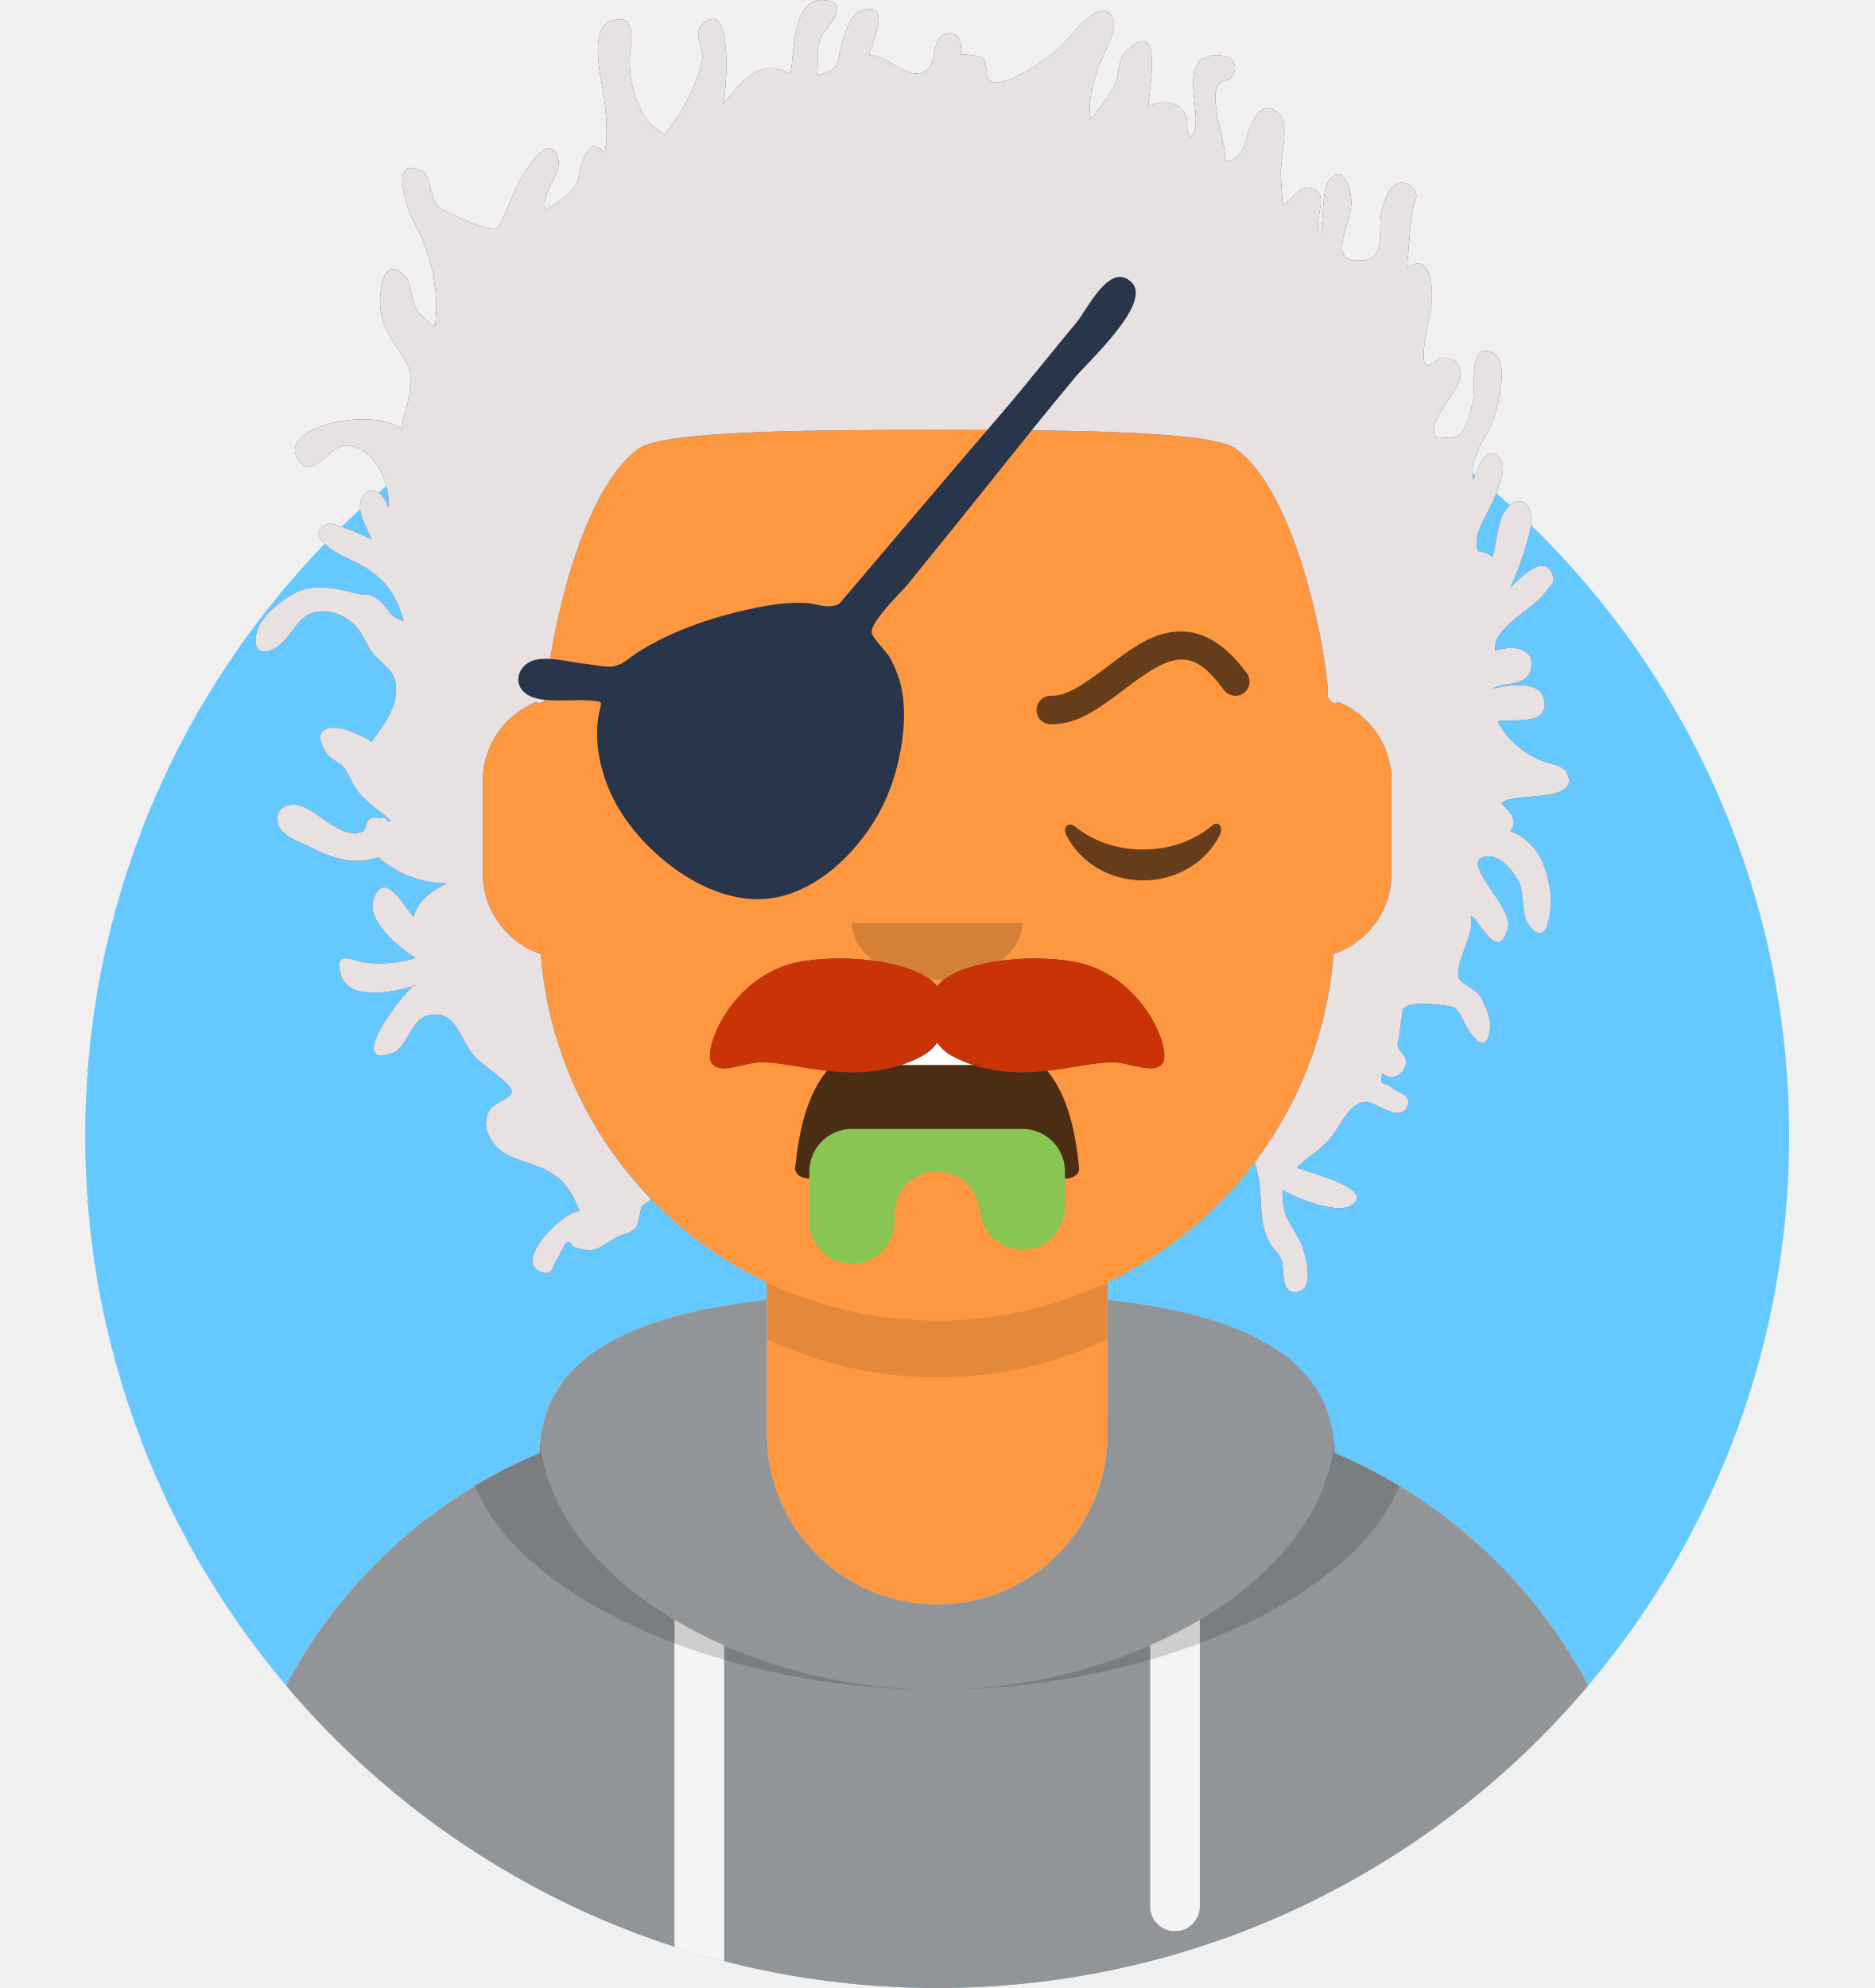
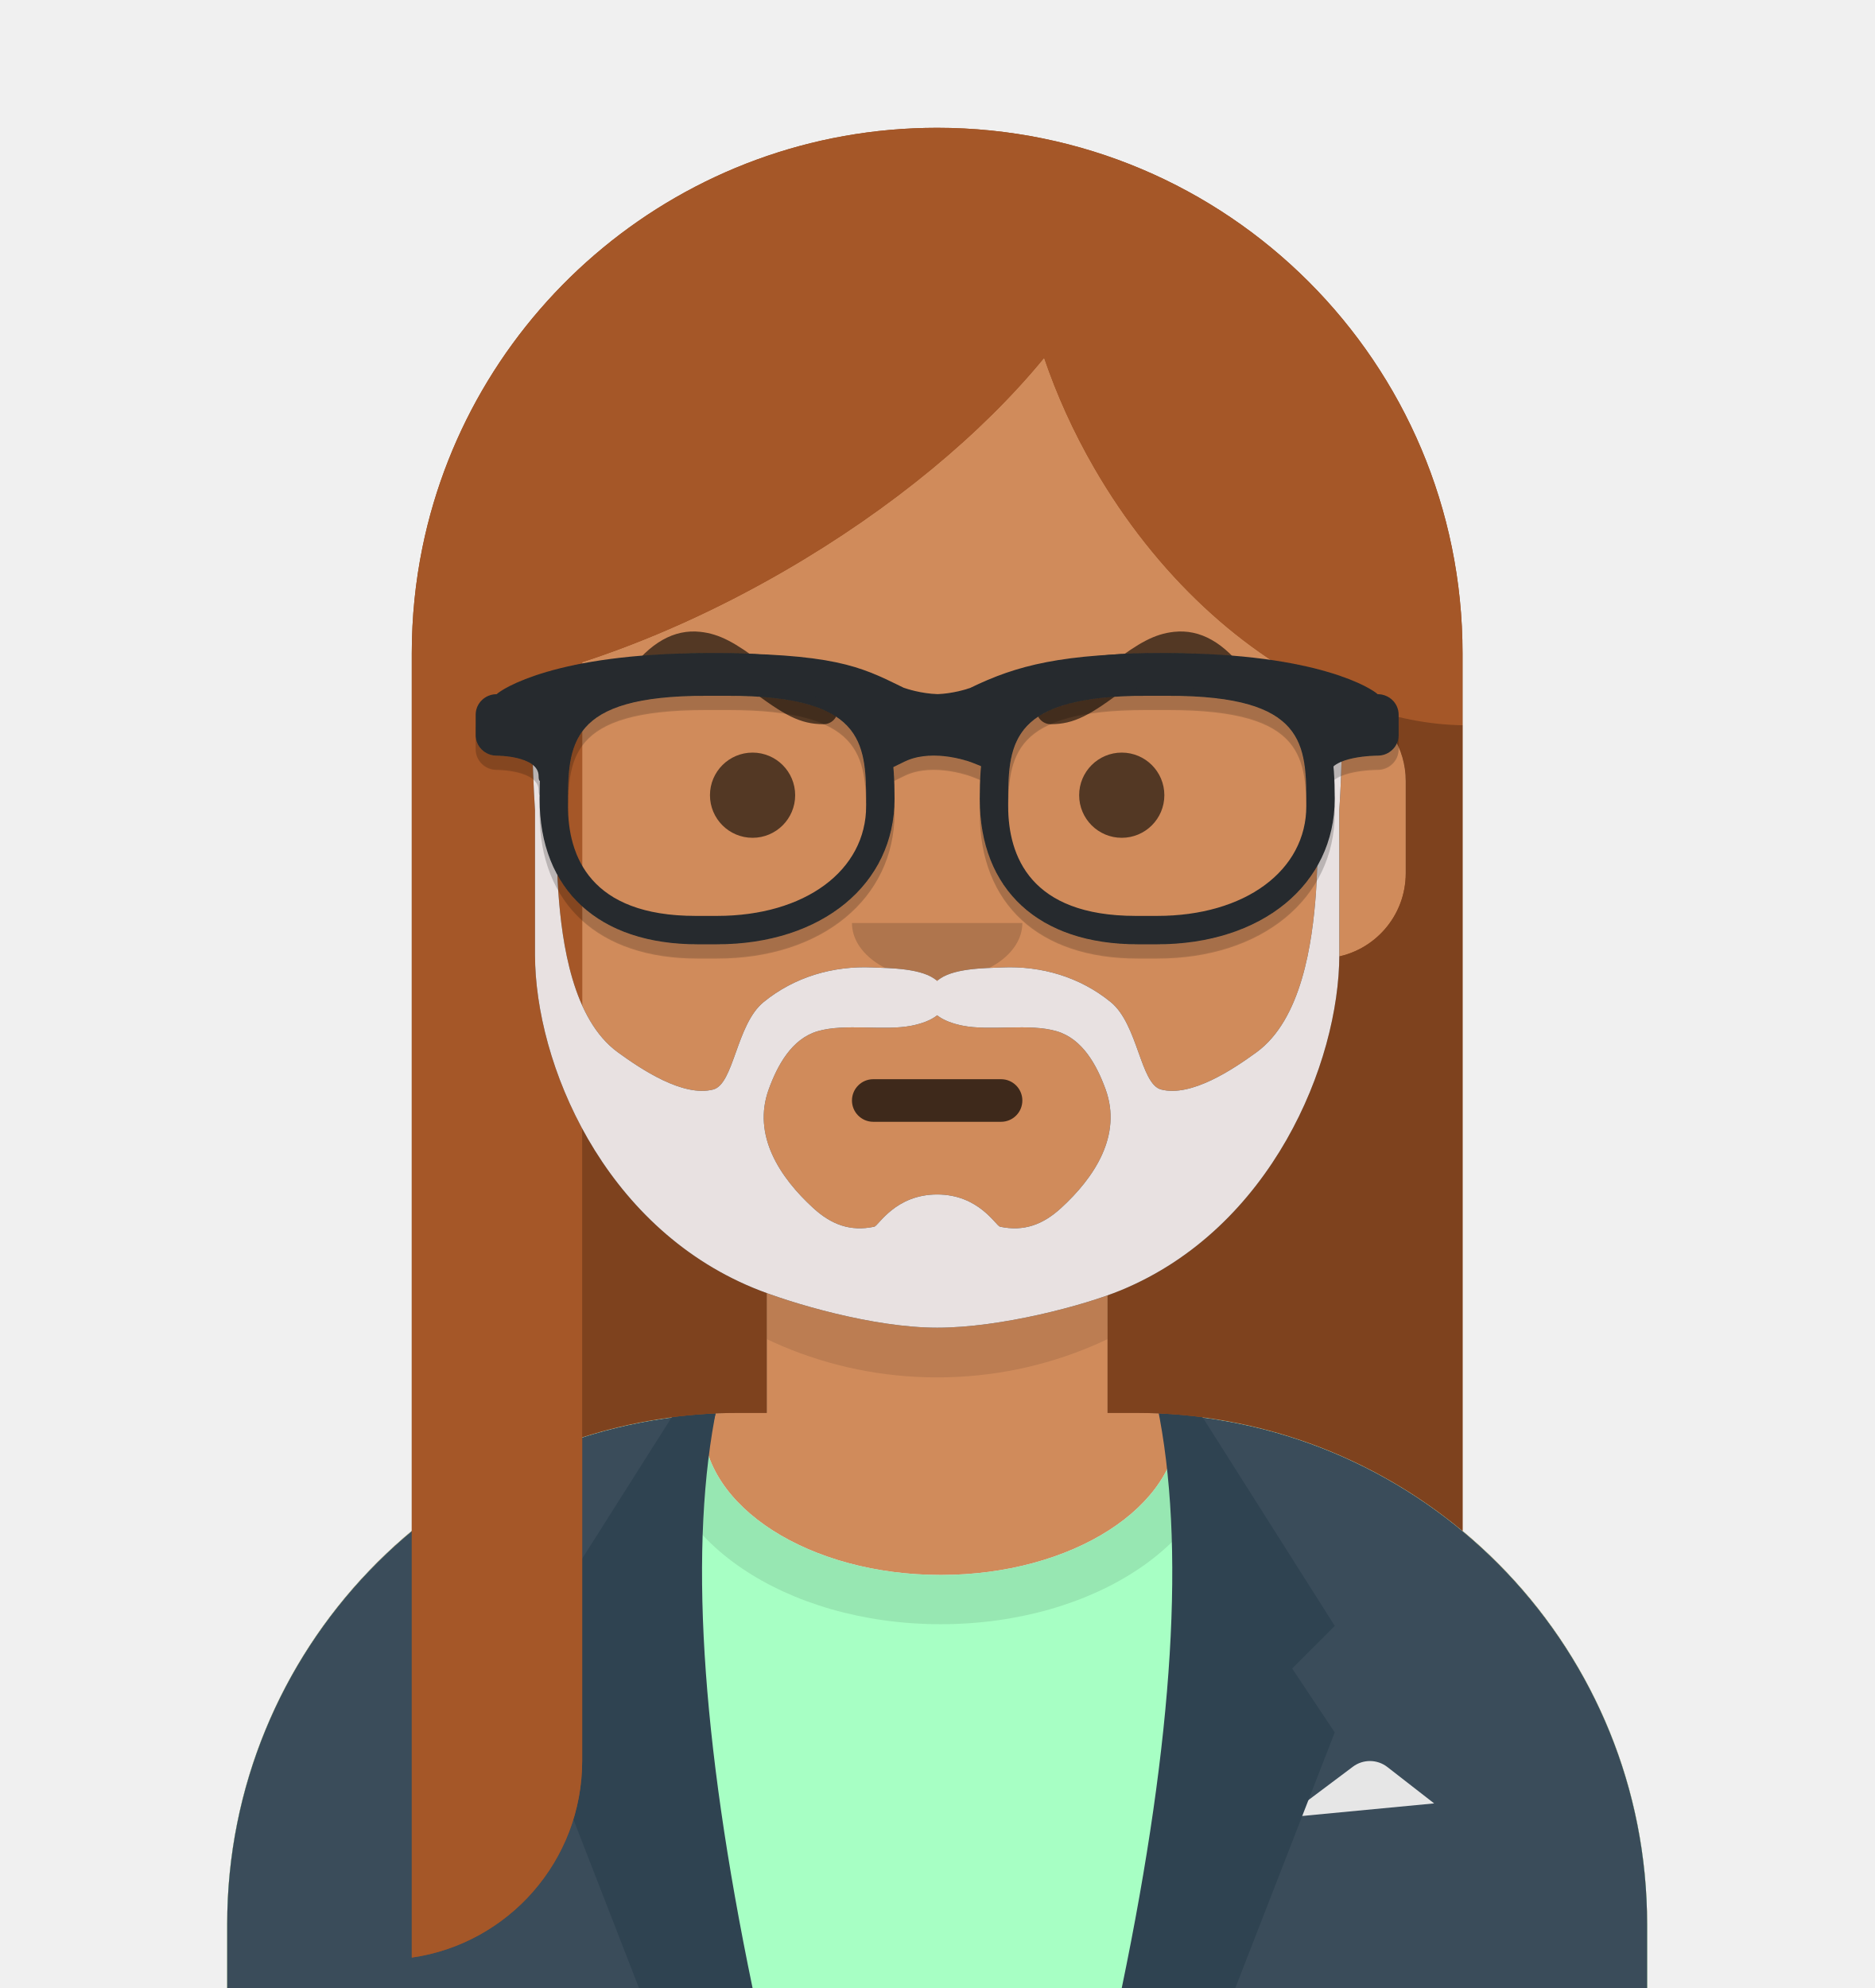
<svg xmlns="http://www.w3.org/2000/svg" xmlns:xlink="http://www.w3.org/1999/xlink" width="264px" height="280px" viewBox="0 0 264 280" version="1.1">
  <defs>
-     <circle id="circle_path-1" cx="120" cy="120" r="120" />
-     <path d="M-3.19744231e-14,160 L-3.19744231e-14,-1.42108547e-14 L264,-1.42108547e-14 L264,160 L252,160 C252,226.274 198.274,280 132,280 C65.726,280 12,226.274 12,160 L12,160 L-3.19744231e-14,160 Z" id="circle_path-3" />
-     <path d="M100,0 C130.928,-5.68137151e-15 156,25.072 156,56 L156.001,62.166 C161.676,63.119 166,68.054 166,74 L166,88 C166,94.052 161.519,99.058 155.694,99.881 C153.628,119.686 141.238,136.422 124.001,144.61 L124,163 L128,163 C167.765,163 200,195.235 200,235 L200,244 L0,244 L0,235 C-4.86974701e-15,195.235 32.235,163 72,163 L76,163 L76,144.611 C58.763,136.422 46.372,119.687 44.305,99.881 C38.481,99.058 34,94.052 34,88 L34,74 C34,68.054 38.325,63.118 44,62.166 L44,56 C44,25.072 69.072,5.68137151e-15 100,0 Z" id="circle_path-5" />
-     <path d="M83,36.348 C83,52.629 105.162,65.828 132.5,65.828 C159.838,65.828 182,52.629 182,36.348 C182,34.985 181.845,33.645 181.544,32.331 C210.784,41.488 232,68.792 232,101.052 L232,110 L32,110 L32,101.052 C32,68.397 53.739,40.82 83.534,32.002 C83.182,33.421 83,34.871 83,36.348 Z" id="circle_path-7" />
-     <rect id="circle_path-9" x="0" y="0" width="264" height="280" />
-     <path d="M74,0 C114.869,0 148,33.131 148,74 L148,84.148 L148,197.608 C135.525,187.237 119.491,181 102,181 L102,181 L98,181 L98,162.611 C115.531,154.283 128.048,137.115 129.791,116.867 C135.569,116.002 140,111.019 140,105 L140,105 L140,92 C140,87.354 137.359,83.324 133.497,81.33 C132.724,81.05 131.952,80.748 131.181,80.426 C130.795,80.32 130.401,80.233 130,80.166 L130,80.166 L130,79.917 C117.224,74.234 104.878,63.071 96.11,47.885 C93.175,42.801 90.831,37.595 89.066,32.397 C80.431,42.941 67.745,53.602 52.342,62.495 C42.778,68.017 33.147,72.291 24,75.266 L24,137.247 C29.602,148.318 38.773,157.278 50,162.611 L50,162.611 L50,181 L46,181 C38.327,181 30.935,182.2 24,184.423 L24,230 C24,244.106 13.569,255.776 0,257.716 L0,74 C0,33.131 33.131,0 74,0 Z" id="circle_path-11" />
+     <path d="M100,0 C130.928,-5.68137151e-15 156,25.072 156,56 L156.001,62.166 C161.676,63.119 166,68.054 166,74 L166,88 C166,94.052 161.519,99.058 155.694,99.881 C153.628,119.686 141.238,136.422 124.001,144.61 L124,163 L128,163 C167.765,163 200,195.235 200,235 L200,244 L0,244 L0,235 C-4.86974701e-15,195.235 32.235,163 72,163 L76,163 L76,144.611 C58.763,136.422 46.372,119.687 44.305,99.881 C38.481,99.058 34,94.052 34,88 L34,74 C34,68.054 38.325,63.118 44,62.166 L44,56 C44,25.072 69.072,5.68137151e-15 100,0 Z" id="transparent_path-1" />
+     <path d="M83,36.348 C83,52.629 105.162,65.828 132.5,65.828 C159.838,65.828 182,52.629 182,36.348 C182,34.985 181.845,33.645 181.544,32.331 C210.784,41.488 232,68.792 232,101.052 L232,110 L32,110 L32,101.052 C32,68.397 53.739,40.82 83.534,32.002 C83.182,33.421 83,34.871 83,36.348 Z" id="transparent_path-3" />
+     <rect id="transparent_path-5" x="0" y="0" width="264" height="280" />
+     <path d="M74,0 C114.869,0 148,33.131 148,74 L148,84.148 L148,197.608 C135.525,187.237 119.491,181 102,181 L102,181 L98,181 L98,162.611 C115.531,154.283 128.048,137.115 129.791,116.867 C135.569,116.002 140,111.019 140,105 L140,105 L140,92 C140,87.354 137.359,83.324 133.497,81.33 C132.724,81.05 131.952,80.748 131.181,80.426 C130.795,80.32 130.401,80.233 130,80.166 L130,80.166 L130,79.917 C117.224,74.234 104.878,63.071 96.11,47.885 C93.175,42.801 90.831,37.595 89.066,32.397 C80.431,42.941 67.745,53.602 52.342,62.495 C42.778,68.017 33.147,72.291 24,75.266 L24,137.247 C29.602,148.318 38.773,157.278 50,162.611 L50,162.611 L50,181 L46,181 C38.327,181 30.935,182.2 24,184.423 L24,230 C24,244.106 13.569,255.776 0,257.716 L0,74 C0,33.131 33.131,0 74,0 Z" id="transparent_path-7" />
  </defs>
-   <g id="circle_Avataaar/Circle" stroke="none" stroke-width="1" fill="none" fill-rule="evenodd">
-     <g id="circle_Circle" transform="translate(12, 40)">
-       <mask id="circle_mask-2" fill="white">
-         <use xlink:href="#circle_path-1" />
+   <g id="transparent_Avataaar/Default" stroke="none" stroke-width="1" fill="none" fill-rule="evenodd">
+     <g id="transparent_Body" transform="translate(32, 36)">
+       <mask id="transparent_mask-2" fill="white">
+         <use xlink:href="#transparent_path-1" />
      </mask>
-       <use id="circle_Background-Color" fill="#65C9FF" xlink:href="#circle_path-1" />
-       <g id="circle_Fabric-Color" mask="url(#circle_mask-2)" fill="">
-         <rect id="circle_🖍Color" x="0" y="0" width="240" height="240" />
-       </g>
-     </g>
-     <mask id="circle_mask-4" fill="white">
-       <use xlink:href="#circle_path-3" />
-     </mask>
-     <g id="circle_Mask" />
-     <g id="circle_Avataaar" mask="url(#circle_mask-4)">
-       <g id="circle_Body" transform="translate(32, 36)">
-         <mask id="circle_mask-6" fill="white">
-           <use xlink:href="#circle_path-5" />
-         </mask>
-         <use fill="#D0C6AC" xlink:href="#circle_path-5" />
-         <g id="circle_Skin-Color" mask="url(#circle_mask-6)" fill="#FD9841">
-           <g transform="translate(-32, 0)" id="circle_Color">
-             <rect x="0" y="0" width="264" height="244" />
-           </g>
-         </g>
-         <path d="M44,94 C44,124.928 69.072,150 100,150 C130.928,150 156,124.928 156,94 L156,94 L156,102 C156,132.928 130.928,158 100,158 C69.072,158 44,132.928 44,102 Z" id="circle_Neck-Shadow" fill-opacity="0.1" fill="#000000" mask="url(#circle_mask-6)" />
-       </g>
-       <g id="circle_Clothing" transform="translate(0, 170)">
-         <defs>
-           <path d="M187.997,34.742 L187.995,34.645 C213.853,45.567 232,71.164 232,100.999 L232,110 L32,110 L32,100.999 C32,71.164 50.147,45.567 76.006,34.644 C76.282,20.552 90.082,15.076 108,13.071 L108,32 C108,45.255 118.745,56 132,56 C145.255,56 156,45.255 156,32 L156,32 L156.001,13.071 C173.96,15.081 187.783,20.577 187.997,34.742 Z" id="hoodie_path-1" />
-         </defs>
-         <g id="hoodie_Clothing/Hoodie" stroke="none" stroke-width="1" fill="none" fill-rule="evenodd">
-           <mask id="hoodie_mask-2" fill="white">
-             <use xlink:href="#hoodie_path-1" />
-           </mask>
-           <use id="hoodie_Hoodie" fill="#B7C1DB" xlink:href="#hoodie_path-1" />
-           <g id="hoodie_Fabric-Color" mask="url(#hoodie_mask-2)" fill="#929598">
-             <rect id="hoodie_🖍Color" x="0" y="0" width="264" height="110" />
-           </g>
-           <path d="M102,61.739 L102,110 L95,110 L94.999,58.15 C97.203,59.46 99.546,60.661 102,61.739 Z M169.001,58.149 L169,98.5 C169,100.433 167.433,102 165.5,102 C163.567,102 162,100.433 162,98.5 L162.001,61.738 C164.455,60.66 166.798,59.459 169.001,58.149 Z" id="hoodie_Straps" fill="#F4F4F4" mask="url(#hoodie_mask-2)" />
-           <path d="M132,68 L130.996,67.995 C97.88,67.68 65.5,51.823 65.5,32.308 C65.5,21.243 75.909,15.571 90.959,12.725 C81.875,16.075 76,21.706 76,31.077 C76,51.469 103.821,68 132,68 Z M132,68 C160.179,68 188,51.469 188,31.077 C188,21.706 182.125,16.075 173.041,12.725 C188.091,15.571 198.5,21.243 198.5,32.308 C198.5,52.02 165.462,68 132,68 L132,68 Z" id="hoodie_Shadow" fill-opacity="0.16" fill="#000000" mask="url(#hoodie_mask-2)" />
+       <use fill="#D0C6AC" xlink:href="#transparent_path-1" />
+       <g id="transparent_Skin-Color" mask="url(#transparent_mask-2)" fill="#D08B5B">
+         <g transform="translate(-32, 0)" id="transparent_Color">
+           <rect x="0" y="0" width="264" height="244" />
        </g>
      </g>
-       <g id="circle_Face" transform="translate(76, 82)" fill="#000000">
-         <g id="circle_Mouth" transform="translate(2, 52)">
-           <defs>
-             <path d="M34.008,12.602 C35.128,23.093 38.235,31.994 53.996,32 C69.758,32.006 72.917,23.042 73.994,12.505 C74.081,11.657 73.174,11 72.037,11 C65.351,11 62.67,12.495 53.989,12.5 C45.309,12.505 40.757,11 36.092,11 C34.949,11 33.896,11.552 34.008,12.602 Z" id="vomit_path-1" />
-             <path d="M66,25 C69.314,25 72,27.686 72,31 L72,36 C72,39.314 69.314,42 66,42 C62.686,42 60,39.314 60,36 L59.917,36 C59.441,33.162 56.973,31 54,31 C51.027,31 48.559,33.162 48.083,36 L48,36 L48,38 C48,41.314 45.314,44 42,44 C38.686,44 36,41.314 36,38 L36,31 C36,27.686 38.686,25 42,25 L66,25 Z" id="vomit_path-3" />
-             <filter x="-1.4%" y="-2.6%" width="102.8%" height="105.3%" filterUnits="objectBoundingBox" id="vomit_filter-4">
-               <feOffset dx="0" dy="-1" in="SourceAlpha" result="shadowOffsetInner1" />
-               <feComposite in="shadowOffsetInner1" in2="SourceAlpha" operator="arithmetic" k2="-1" k3="1" result="shadowInnerInner1" />
-               <feColorMatrix values="0 0 0 0 0   0 0 0 0 0   0 0 0 0 0  0 0 0 0.1 0" type="matrix" in="shadowInnerInner1" />
-             </filter>
-           </defs>
-           <g id="vomit_Mouth/Vomit" stroke="none" stroke-width="1" fill="none" fill-rule="evenodd">
-             <mask id="vomit_mask-2" fill="white">
-               <use xlink:href="#vomit_path-1" transform="translate(54, 21.5) scale(1, -1) translate(-54, -21.5)" />
-             </mask>
-             <use id="vomit_Mouth" fill-opacity="0.7" fill="#000000" transform="translate(54, 21.5) scale(1, -1) translate(-54, -21.5)" xlink:href="#vomit_path-1" />
-             <path d="M44,0 L65,0 C67.761,-5.07265313e-16 70,2.239 70,5 L70,11 C70,13.761 67.761,16 65,16 L44,16 C41.239,16 39,13.761 39,11 L39,5 C39,2.239 41.239,5.07265313e-16 44,0 Z" id="vomit_Teeth" fill="#FFFFFF" mask="url(#vomit_mask-2)" />
-             <g id="vomit_Vomit-Stuff">
-               <use fill="#88C553" fill-rule="evenodd" xlink:href="#vomit_path-3" />
+       <path d="M44,94 C44,124.928 69.072,150 100,150 C130.928,150 156,124.928 156,94 L156,94 L156,102 C156,132.928 130.928,158 100,158 C69.072,158 44,132.928 44,102 Z" id="transparent_Neck-Shadow" fill-opacity="0.1" fill="#000000" mask="url(#transparent_mask-2)" />
+     </g>
+     <g id="transparent_Clothing" transform="translate(0, 170)">
+       <defs>
+         <path d="M67,1.348 C67,13.211 81.998,22.828 100.5,22.828 C119.002,22.828 134,13.211 134,1.348 C134,0.995 133.987,0.644 133.96,0.295 C170.936,3.325 200,34.294 200,72.052 L200,81 L0,81 L0,72.052 C-4.66584974e-15,33.952 29.593,2.764 67.047,0.219 C67.015,0.595 67,0.97 67,1.348 Z" id="blazer_shirt_path-1" />
+       </defs>
+       <g id="blazer_shirt_Clothing/Blazer-+-Shirt" stroke="none" stroke-width="1" fill="none" fill-rule="evenodd">
+         <g id="blazer_shirt_Shirt" transform="translate(32, 29)">
+           <mask id="blazer_shirt_mask-2" fill="white">
+             <use xlink:href="#blazer_shirt_path-1" />
+           </mask>
+           <use id="blazer_shirt_Clothes" fill="#E6E6E6" xlink:href="#blazer_shirt_path-1" />
+           <g id="blazer_shirt_Fabric-Color" mask="url(#blazer_shirt_mask-2)" fill="#A7FFC4">
+             <g transform="translate(-32, -29)" id="blazer_shirt_🖍Color">
+               <rect x="0" y="0" width="264" height="110" />
+             </g>
+           </g>
+           <g id="blazer_shirt_Shadowy" opacity="0.6" mask="url(#blazer_shirt_mask-2)" fill="#000000" fill-opacity="0.16">
+             <g transform="translate(60, -25)" id="blazer_shirt_Hola-👋🏼">
+               <ellipse cx="40.5" cy="27.848" rx="39.635" ry="26.914" />
            </g>
          </g>
        </g>
-         <g id="circle_Nose" transform="translate(28, 40)" fill-opacity="0.16">
-           <g id="default_Nose/Default" stroke="none" stroke-width="1" fill="none" fill-rule="evenodd" fill-opacity="0.16">
-             <path d="M16,8 C16,12.418 21.373,16 28,16 L28,16 C34.627,16 40,12.418 40,8" id="default_Nose" fill="#000000" />
+         <g id="blazer_shirt_Blazer" transform="translate(32, 28)">
+           <path d="M64,40.5 C64,55.709 65.961,69.921 69.362,82.001 L0,82 L0,73.052 C-4.73779789e-15,34.365 30.512,2.804 68.785,1.122 C65.74,12.731 64,26.173 64,40.5 Z M200,73.052 L200,82 L131.638,82.001 C135.039,69.921 137,55.709 137,40.5 C137,26.194 135.265,12.771 132.229,1.174 C170.025,3.363 200,34.707 200,73.052 Z" id="blazer_shirt_Saco" fill="#3A4C5A" />
+           <path d="M149,58 L158.556,50.833 C159.999,49.751 161.988,49.768 163.412,50.876 L170,56 L170,56 L149,58 Z" id="blazer_shirt_Pocket-hanky" fill="#E6E6E6" />
+           <path d="M69,0 C65,19.333 66.667,46.667 74,82 L58,82 L44,46 L50,37 L44,31 L63,1 C65.028,0.369 67.028,0.036 69,0 Z" id="blazer_shirt_Wing" fill="#2F4351" />
+           <path d="M151,0 C147,19.333 148.667,46.667 156,82 L140,82 L126,46 L132,37 L126,31 L145,1 C147.028,0.369 149.028,0.036 151,0 Z" id="blazer_shirt_Wing" fill="#2F4351" transform="translate(141, 41) scale(-1, 1) translate(-141, -41) " />
+         </g>
+       </g>
+     </g>
+     <g id="transparent_Face" transform="translate(76, 82)" fill="#000000">
+       <g id="transparent_Mouth" transform="translate(2, 52)">
+         <g id="serious_Mouth/Serious" stroke="none" stroke-width="1" fill="none" fill-rule="evenodd" fill-opacity="0.7">
+           <rect id="serious_Why-so-serious?" fill="#000000" x="42" y="18" width="24" height="6" rx="3" />
+         </g>
+       </g>
+       <g id="transparent_Nose" transform="translate(28, 40)" fill-opacity="0.16">
+         <g id="default_Nose/Default" stroke="none" stroke-width="1" fill="none" fill-rule="evenodd" fill-opacity="0.16">
+           <path d="M16,8 C16,12.418 21.373,16 28,16 L28,16 C34.627,16 40,12.418 40,8" id="default_Nose" fill="#000000" />
+         </g>
+       </g>
+       <g id="transparent_Eyes" transform="translate(0, 8)">
+         <g id="default_Eyes/Default-😀" stroke="none" stroke-width="1" fill="none" fill-rule="evenodd" fill-opacity="0.6">
+           <circle id="default_Eye" fill="#000000" cx="30" cy="22" r="6" />
+           <circle id="default_Eye" fill="#000000" cx="82" cy="22" r="6" />
+         </g>
+       </g>
+       <g id="transparent_Eyebrow" fill-opacity="0.6">
+         <g id="angry_Eyebrow/Outline/Angry" stroke="none" stroke-width="1" fill="none" fill-rule="evenodd" fill-opacity="0.6">
+           <path d="M15.611,15.185 C19.852,9.416 22.489,9.701 28.924,14.556 C29.106,14.694 29.221,14.781 29.594,15.064 C34.422,18.726 36.708,20 40,20 C41.105,20 42,19.105 42,18 C42,16.895 41.105,16 40,16 C37.934,16 36.099,14.978 32.011,11.877 C31.636,11.592 31.519,11.504 31.333,11.364 C27.574,8.527 25.374,7.287 22.638,6.992 C18.954,6.594 15.58,8.474 12.389,12.815 C11.734,13.705 11.925,14.957 12.815,15.611 C13.705,16.266 14.957,16.075 15.611,15.185 Z" id="angry_Eyebrow" fill="#000000" fill-rule="nonzero" />
+           <path d="M73.611,15.185 C77.852,9.416 80.489,9.701 86.924,14.556 C87.106,14.694 87.221,14.781 87.594,15.064 C92.422,18.726 94.708,20 98,20 C99.105,20 100,19.105 100,18 C100,16.895 99.105,16 98,16 C95.934,16 94.099,14.978 90.011,11.877 C89.636,11.592 89.519,11.504 89.333,11.364 C85.574,8.527 83.374,7.287 80.638,6.992 C76.954,6.594 73.58,8.474 70.389,12.815 C69.734,13.705 69.925,14.957 70.815,15.611 C71.705,16.266 72.957,16.075 73.611,15.185 Z" id="angry_Eyebrow" fill="#000000" fill-rule="nonzero" transform="translate(84.99993, 13.47006) scale(-1, 1) translate(-84.99993, -13.47006) " />
+         </g>
+       </g>
+     </g>
+     <g id="transparent_Top">
+       <defs>
+         <path d="M98 181L98 162.611C115.531 154.283 128.048 137.115 129.791 116.867C135.569 116.002 140 111.019 140 105L140 92C140 87.358 137.364 83.331 133.506 81.335C132.73 81.052 131.955 80.749 131.18 80.426C130.794 80.32 130.4 80.233 130 80.166L130 79.917C117.224 74.234 104.878 63.071 96.11 47.885C93.175 42.801 90.831 37.595 89.066 32.397C80.431 42.941 67.745 53.602 52.342 62.495C42.778 68.017 33.147 72.291 24 75.266L24 137.246C29.602 148.318 38.773 157.277 50 162.611L50 181L46 181C38.327 181 30.935 182.2 24 184.423L24 230C24 244.106 13.569 255.776 0 257.716L0 74C0 68.891 0.518 63.904 1.503 59.086C8.404 25.366 38.24 0 74 0C114.869 0 148 33.131 148 74L148 197.608C135.525 187.237 119.491 181 102 181L98 181Z" id="straight_2_path_1" />
+         <clipPath id="straight_2_mask_1">
+           <use xlink:href="#straight_2_path_1" />
+         </clipPath>
+       </defs>
+       <g id="straight_2_TopLong-HairStraight-2" transform="translate(-1 0)">
+         <g id="straight_2_Hair" transform="translate(59 18)">
+           <path d="M98 181L98 162.611C115.531 154.283 128.048 137.115 129.791 116.867C135.569 116.002 140 111.019 140 105L140 92C140 87.358 137.364 83.331 133.506 81.335C132.73 81.052 131.955 80.749 131.18 80.426C130.794 80.32 130.4 80.233 130 80.166L130 79.917C117.224 74.234 104.878 63.071 96.11 47.885C93.175 42.801 90.831 37.595 89.066 32.397C80.431 42.941 67.745 53.602 52.342 62.495C42.778 68.017 33.147 72.291 24 75.266L24 137.246C29.602 148.318 38.773 157.277 50 162.611L50 181L46 181C38.327 181 30.935 182.2 24 184.423L24 230C24 244.106 13.569 255.776 0 257.716L0 74C0 68.891 0.518 63.904 1.503 59.086C8.404 25.366 38.24 0 74 0C114.869 0 148 33.131 148 74L148 197.608C135.525 187.237 119.491 181 102 181L98 181Z" id="straight_2_Mask-Hair" fill="#944F23" fill-rule="evenodd" stroke="none" />
+           <g clip-path="url(#straight_2_mask_1)">
+             <g id="straight_2_Hair-Color" transform="translate(-58 -18)" fill="#2C1B18">
+               <path d="M0 0L264 0L264 280L0 280L0 0Z" id="straight_2_Color" fill="#A55728" fill-rule="evenodd" stroke="none" />
+             </g>
          </g>
        </g>
-         <g id="circle_Eyes" transform="translate(0, 8)">
-           <g id="closed_Eyes/Closed-😌" stroke="none" stroke-width="1" fill="none" fill-rule="evenodd" fill-opacity="0.6">
-             <path d="M16.16,32.447 C18.007,28.649 22.164,26 26.998,26 C31.814,26 35.959,28.63 37.815,32.407 C38.367,33.529 37.582,34.447 36.791,33.767 C34.34,31.66 30.859,30.344 26.998,30.344 C23.257,30.344 19.874,31.579 17.438,33.572 C16.547,34.3 15.62,33.558 16.16,32.447 Z" id="closed_Closed-Eye" fill="#000000" transform="translate(27, 30) scale(1, -1) translate(-27, -30) " />
-             <path d="M74.16,32.447 C76.007,28.649 80.164,26 84.998,26 C89.814,26 93.959,28.63 95.815,32.407 C96.367,33.529 95.582,34.447 94.791,33.767 C92.34,31.66 88.859,30.344 84.998,30.344 C81.257,30.344 77.874,31.579 75.438,33.572 C74.547,34.3 73.62,33.558 74.16,32.447 Z" id="closed_Closed-Eye" fill="#000000" transform="translate(85, 30) scale(1, -1) translate(-85, -30) " />
+         <path d="M76.326 181L76.326 162.611C93.857 154.283 106.374 137.115 108.117 116.867C113.895 116.002 118.326 111.019 118.326 105L118.326 92C118.326 87.358 115.69 83.331 111.832 81.335C116.7 83.108 121.589 84.072 126.326 84.148L126.326 197.608C113.851 187.237 97.817 181 80.326 181L76.326 181ZM2.326 184.423C9.261 182.2 16.653 181 24.326 181L28.326 181L28.326 162.611C17.099 157.277 7.927 148.318 2.326 137.246L2.326 184.423ZM108.326 79.917L108.326 80.166C108.726 80.233 109.12 80.32 109.506 80.426C109.112 80.261 108.719 80.092 108.326 79.917Z" transform="translate(80.67409 18)" id="straight_2_Shadow" fill="#000000" fill-opacity="0.239" fill-rule="evenodd" stroke="none" />
+         <g id="straight_2_Facial-Hair" transform="translate(49 72)">
+           <defs>
+             <path d="M101.428,98.169 C98.915,100.463 96.237,101.494 92.853,100.773 C92.271,100.649 89.896,96.235 84,96.235 C78.103,96.235 75.729,100.649 75.147,100.773 C71.762,101.494 69.085,100.463 66.571,98.169 C61.846,93.856 57.917,87.908 60.278,81.419 C61.508,78.037 63.51,74.324 67.151,73.246 C71.038,72.096 76.497,73.244 80.415,72.458 C81.684,72.204 83.071,71.751 84,71 C84.929,71.751 86.316,72.204 87.585,72.458 C91.503,73.244 96.961,72.096 100.849,73.246 C104.49,74.324 106.491,78.037 107.722,81.419 C110.083,87.908 106.154,93.856 101.428,98.169 M140.081,26 C136.671,34.4 137.988,44.858 137.357,53.676 C136.844,60.843 135.337,71.586 128.973,76.215 C125.718,78.582 119.794,82.56 115.542,81.45 C112.615,80.686 112.302,72.29 108.455,69.147 C104.092,65.582 98.643,64.016 93.149,64.258 C90.779,64.362 85.984,64.337 84,66.16 C82.016,64.337 77.222,64.362 74.851,64.258 C69.357,64.016 63.908,65.582 59.545,69.147 C55.698,72.29 55.386,80.686 52.458,81.45 C48.206,82.56 42.282,78.582 39.027,76.215 C32.662,71.586 31.156,60.843 30.643,53.676 C30.012,44.858 31.329,34.4 27.919,26 C26.26,26 27.354,42.129 27.354,42.129 L27.354,62.485 C27.386,77.773 36.935,100.655 58.108,109.393 C63.286,111.53 75.015,115 84,115 C92.985,115 104.714,111.86 109.892,109.723 C131.065,100.986 140.614,77.773 140.646,62.485 L140.646,42.129 C140.646,42.129 141.74,26 140.081,26" id="beard_light_path-1" />
+           </defs>
+           <g id="beard_light_Facial-Hair/Beard-Light" stroke="none" stroke-width="1" fill="none" fill-rule="evenodd">
+             <mask id="beard_light_mask-2" fill="white">
+               <use xlink:href="#beard_light_path-1" />
+             </mask>
+             <use id="beard_light_Lite-Beard" fill="#331B0C" xlink:href="#beard_light_path-1" />
+             <g id="beard_light_Facial-Hair-Color" mask="url(#beard_light_mask-2)" fill="#E8E1E1">
+               <rect id="beard_light_Color" x="0" y="0" width="168" height="152" />
+             </g>
          </g>
        </g>
-         <g id="circle_Eyebrow" fill-opacity="0.6">
-           <g id="angry_Eyebrow/Outline/Angry" stroke="none" stroke-width="1" fill="none" fill-rule="evenodd" fill-opacity="0.6">
-             <path d="M15.611,15.185 C19.852,9.416 22.489,9.701 28.924,14.556 C29.106,14.694 29.221,14.781 29.594,15.064 C34.422,18.726 36.708,20 40,20 C41.105,20 42,19.105 42,18 C42,16.895 41.105,16 40,16 C37.934,16 36.099,14.978 32.011,11.877 C31.636,11.592 31.519,11.504 31.333,11.364 C27.574,8.527 25.374,7.287 22.638,6.992 C18.954,6.594 15.58,8.474 12.389,12.815 C11.734,13.705 11.925,14.957 12.815,15.611 C13.705,16.266 14.957,16.075 15.611,15.185 Z" id="angry_Eyebrow" fill="#000000" fill-rule="nonzero" />
-             <path d="M73.611,15.185 C77.852,9.416 80.489,9.701 86.924,14.556 C87.106,14.694 87.221,14.781 87.594,15.064 C92.422,18.726 94.708,20 98,20 C99.105,20 100,19.105 100,18 C100,16.895 99.105,16 98,16 C95.934,16 94.099,14.978 90.011,11.877 C89.636,11.592 89.519,11.504 89.333,11.364 C85.574,8.527 83.374,7.287 80.638,6.992 C76.954,6.594 73.58,8.474 70.389,12.815 C69.734,13.705 69.925,14.957 70.815,15.611 C71.705,16.266 72.957,16.075 73.611,15.185 Z" id="angry_Eyebrow" fill="#000000" fill-rule="nonzero" transform="translate(84.99993, 13.47006) scale(-1, 1) translate(-84.99993, -13.47006) " />
-           </g>
-         </g>
-       </g>
-       <g id="circle_Top">
-         <defs>
-           <path d="M56.683,168.772 L56.711,168.709 C56.417,169.539 55.639,169.398 55.347,170.073 C55.336,170.098 54.693,172.744 54.782,172.609 C54.011,173.777 53.01,173.689 51.987,174.195 C50.571,174.896 49.429,176.193 47.721,176.088 C47.384,176.067 45.897,175.648 45.773,175.678 C45.219,174.628 44.712,174.701 44.254,175.899 C43.98,176.414 43.706,176.928 43.433,177.444 C42.756,178.243 43.009,179.689 41.384,179.209 C37.022,177.921 44.14,170.681 46.641,170.561 C45.223,167.211 44.076,165.639 40.912,164.344 C38.68,163.431 35.858,163.073 34.32,160.74 C33.441,159.408 33.155,158.211 33.788,156.662 C34.332,155.33 36.89,154.786 37.081,153.834 C37.301,152.734 32.642,149.851 31.632,148.569 C29.605,146 29.253,142.493 25.75,142.923 C22.717,143.295 22.508,147.548 20.332,148.296 C13.634,150.601 21.234,140.573 23.098,138.949 L23.144,138.91 L23.09,138.927 C20.56,139.664 14.368,141.038 13.079,137.5 L13.01,137.291 C11.911,133.569 14.891,135.387 16.248,135.543 C18.848,135.843 20.97,135.691 23.525,134.936 C21.328,133.545 16.56,129.761 17.605,126.674 C19.13,122.184 22.049,127.906 23.238,129.136 C23.94,126.65 25.929,125.413 27.94,124.415 C24.425,124.381 21.063,123.178 18.266,120.74 C14.796,122.001 11.564,120.777 8.318,119.133 C7.152,118.544 4.82,117.778 4.282,116.366 C3.507,114.338 4.868,113.256 6.482,113.344 C9.441,113.504 12.769,118.433 16.068,117.119 C16.598,116.907 16.488,115.465 17.316,115.19 C17.826,115.021 18.529,115.332 18.933,115.176 C19.489,114.962 19.422,115.995 20.035,115.586 C18.372,114.086 16.65,113.127 15.257,111.264 C14.551,110.32 14.15,108.989 13.439,108.12 C12.801,107.342 11.582,106.982 11.003,106.126 C9.165,103.412 10.262,102.053 13.202,102.614 C13.835,102.734 16.893,103.938 17.312,104.492 C19.119,101.973 21.813,98.773 20.395,95.178 C20.002,94.183 18.141,92.864 17.438,91.924 C16.641,90.859 16.153,89.422 15.318,88.429 C14.199,87.099 12.447,86.172 10.678,86.103 C6.992,85.959 6.546,89.325 4.095,91.064 C2.035,92.527 0.434,91.795 1.191,88.921 C1.81,86.581 5.127,84.09 7.097,83.271 C9.766,82.162 12.845,82.978 15.207,83.589 C16.557,83.939 16.831,83.387 18.297,84.457 C19.894,85.622 19.482,86.743 21.85,87.5 C20.536,82.428 17.873,80.376 13.649,78.508 C12.413,77.961 7.673,75.224 11.112,73.81 C11.986,73.45 16.452,75.527 17.358,75.971 C16.619,74.409 15.087,71.721 15.984,70.148 C17.308,67.831 19.233,69.694 19.73,71.592 C19.998,68.041 17.846,62.971 13.763,62.745 C11.483,62.619 9.143,67.629 7.165,64.996 C3.366,59.951 18.132,57.194 21.561,60.494 C21.944,57.438 23.757,54.12 22.389,51.369 C20.902,48.386 19.112,47.223 18.611,43.635 C18.344,41.722 18.729,35.564 22.017,38.844 C23.14,39.966 22.749,42.341 23.825,43.831 C24.378,44.596 25.435,45.606 26.293,45.908 C26.86,40.86 25.763,35.688 23.344,31.404 C22.417,29.764 19.629,21.832 24.349,24.03 C25.887,24.747 25.442,27.894 26.664,29.019 C27.33,29.632 33.912,32.848 34.935,32.159 C35.665,31.668 37.681,26.189 38.3,25.226 C39.042,24.072 42.419,18.191 43.612,22.356 C44.248,24.579 41.043,26.942 41.843,29.736 C43.31,28.523 45.199,27.653 46.178,25.876 C46.776,24.793 47.211,18.441 50.195,21.491 C50.647,18.754 50.393,16.005 50.012,13.318 C49.659,10.839 47.801,3.861 51.308,2.865 C54.888,1.848 53.782,6.235 53.692,8.396 C53.572,11.297 54.724,16.048 57.148,17.921 C58.954,19.319 58.396,19.157 59.969,17.098 C61.222,15.461 62.147,13.495 62.943,11.574 C63.439,10.378 63.86,9.236 63.939,7.956 C64.026,6.544 62.596,4.715 63.888,3.478 C68.406,-0.842 67.3,13.296 66.853,14.715 L67.128,14.37 C69.562,11.304 72.28,8.007 76.333,10.463 C76.914,7.695 76.448,-0.493 81.188,0.023 C85.031,0.441 81.422,3.797 80.726,5.086 C79.877,6.659 80.334,8.846 80.077,10.607 C83.364,9.75 82.794,9.193 83.585,6.158 C83.896,4.968 84.78,2.106 86.026,1.617 C90.91,-0.301 87.839,6.006 87.425,7.761 C90.135,7.641 93.14,11.917 95.669,9.753 C97.031,8.589 96.101,5.401 98.25,4.751 C99.959,4.234 100.663,6.167 100.305,7.661 C100.878,7.608 102.885,7.8 103.355,8.209 C104.312,9.046 103.681,10.85 104.382,11.337 C106.403,12.742 112.701,8.106 114.283,6.697 C115.532,5.584 120.275,-1.302 121.855,2.865 C122.399,4.304 119.848,8.694 119.467,10.109 C118.92,12.145 118.138,14.708 118.648,16.775 C119.6,15.602 121.293,13.449 121.989,12.004 C122.708,10.511 122.33,8.389 123.682,7.118 C129.126,2.015 126.706,13.322 126.762,14.935 C128.507,14.213 130.457,14.078 131.68,15.673 C132.817,17.156 131.646,18.229 132.745,19.269 C135.152,16.912 129.922,7.492 136.714,7.778 C138.176,7.839 139.521,8.647 138.7,10.55 C138.2,11.708 137.074,10.974 136.521,12.009 C135.298,14.3 137.764,20.019 137.556,22.736 C140.092,22.48 140.176,20.62 140.789,18.736 C141.472,16.644 142.958,13.624 145.294,16.213 C146.663,17.731 145.315,22.36 145.408,24.56 C145.469,26.007 145.57,27.453 145.656,28.898 C146.967,28.232 148.695,24.959 150.756,27.206 C151.718,28.255 149.879,32.277 150.985,32.77 C151.482,31.281 151.173,26.846 152.069,25.587 C154.319,22.429 155.459,27.109 155.331,28.85 C155.102,31.988 151.881,36.824 156.546,36.718 C160.605,36.627 158.858,32.137 159.704,29.252 C160.195,27.576 161.39,24.719 163.546,26.084 C165.318,27.206 164.115,28.452 163.92,29.851 C163.55,32.506 163.413,35.045 163.186,37.742 C166.575,35.355 166.819,40.524 166.669,42.527 C166.529,44.405 164.603,51.172 166.082,51.494 C166.456,51.575 167.768,50.324 168.577,50.375 C170.198,50.479 170.861,51.573 170.638,53.304 C170.392,55.208 165.62,59.634 167.354,61.655 C167.481,61.805 170.126,61.573 170.302,61.462 C171.519,60.694 172.076,58.176 172.441,56.616 C172.919,54.573 171.725,48.276 175.118,49.617 C177.605,50.6 176.17,56.13 175.629,58.178 C174.74,61.552 171.737,64.198 172.526,67.609 C172.993,66.129 174.69,61.814 176.466,64.957 C177.191,66.243 175.979,68.674 175.523,70.003 C174.993,71.55 172.923,74.671 172.991,76.251 C173.096,78.688 173.2,76.905 175.238,78.442 C175.73,76.718 175.989,73.345 176.92,72.015 C178.356,69.968 180.163,70.057 180.709,72.583 C181.08,74.302 178.635,81.077 177.759,82.705 C178.871,81.701 182.245,77.972 183.551,80.615 C184.276,82.084 183.373,82.381 182.805,83.248 C181.123,85.818 175.17,88.29 175.591,91.648 C177.384,90.974 181.203,90.867 180.672,94.05 C180.211,96.817 176.93,95.975 175.238,96.992 C177.113,96.534 181.953,95.619 182.516,98.601 C183.23,102.395 177.792,101.137 175.951,101.597 C177.223,104.148 179.717,106.167 182.208,107.159 C183.194,107.552 185.137,107.742 185.675,108.814 C187.904,113.245 177.995,111.484 176.467,113.141 C177.397,114.147 179.037,115.427 177.742,117.034 C181.381,118.556 182.806,121.518 183.365,125.544 C183.618,127.375 183.244,134.319 180.208,130.116 C179.4,129.001 179.613,126.111 179.14,124.763 C178.502,122.944 176.179,119.993 173.89,120.719 C170.899,121.668 178.111,127.813 177.404,130.613 C176.063,135.941 173.299,129.432 172.206,129.014 C172.732,131.834 169.623,135.998 170.567,137.868 C170.962,138.652 172.852,139.288 173.479,140.295 C174.06,141.229 175.05,143.548 174.929,144.633 C174.42,149.17 172.104,145.707 171.222,143.992 C170.131,141.873 170.263,141.804 167.967,141.556 C166.462,141.392 163.414,141.041 162.554,142.176 C162.684,142.004 161.891,147.182 161.855,147.133 L161.859,147.24 C161.961,148.147 163.42,148.637 162.951,150.128 C162.496,151.572 160.792,152.308 159.707,151.143 C159.34,153.271 159.679,152.067 161.181,153.277 C161.994,153.932 164.073,154.203 163.108,156.054 C162.056,158.072 158.585,155.13 157.398,155.188 C155.255,155.292 154.109,157.896 152.849,159.689 C151.308,161.885 149.356,162.769 147.652,164.435 C148.428,164.952 159.522,167.44 155.09,169.888 C153.172,170.948 147.387,168.732 145.642,167.572 C145.563,171.165 146.5,171.844 148.025,174.616 C148.803,176.034 150.535,182 147.428,182 C145.247,182 146.012,178.82 145.479,177.405 C145.14,176.508 144.414,176.041 143.957,175.261 C142.192,172.261 142.863,169.495 142.312,166.168 C142.166,165.29 141.965,164.471 141.756,163.663 C147.993,155.386 151.986,145.321 152.832,134.375 C157.488,132.808 160.868,128.46 160.996,123.305 L161,123 L161,110 C161,104.965 157.899,100.654 153.502,98.873 C152.97,99.248 152.233,98.874 152,98.032 C152.463,96.526 148.704,70.178 139,63.156 C135.421,60.745 116.409,60.564 97.313,60.55 L96.733,60.55 C77.622,60.541 58.582,60.743 55,63.156 C45.296,70.178 41.537,96.526 42,98.032 C41.767,98.874 41.029,99.248 40.498,98.874 C36.19,100.618 33.126,104.791 33.004,109.695 L33,110 L33,123 C33,128.288 36.421,132.777 41.17,134.376 C42.2,147.719 47.907,159.751 56.655,168.836 L56.683,168.772 Z M23.16,138.897 L23.144,138.91 L23.232,138.885 C23.324,138.858 23.41,138.831 23.49,138.807 C23.499,138.675 23.376,138.719 23.16,138.897 Z" id="short_dreads_2_path-1" />
-         </defs>
-         <g id="short_dreads_2_Top/Short-Hair/Dreads-02" stroke="none" stroke-width="1" fill="none" fill-rule="evenodd" transform="translate(-1 0)">
-           <g id="short_dreads_2_Hair" transform="translate(36, 0)">
-             <mask id="short_dreads_2_mask-2" fill="white">
-               <use xlink:href="#short_dreads_2_path-1" />
-             </mask>
-             <use id="short_dreads_2_Dreads" fill="#2E3257" xlink:href="#short_dreads_2_path-1" />
-             <g id="short_dreads_2_Hair-Color" mask="url(#short_dreads_2_mask-2)" fill="#E8E1E1">
-               <g transform="translate(-35, 0)" id="short_dreads_2_Color">
-                 <rect x="0" y="0" width="264" height="280" />
-               </g>
-             </g>
-           </g>
-           <g id="short_dreads_2_Facial-Hair" transform="translate(49, 72)">
-             <defs>
-               <path d="M64.721,63.464 C71.838,62.17 81.796,63.646 84.107,67.092 L83.998,66.939 L84.01,66.922 C86.531,63.598 96.277,62.191 103.274,63.464 C112.928,65.221 117.019,75.767 115.78,77.679 C114.655,79.415 111.536,77.774 109.12,77.63 C104.119,77.332 94.948,81.51 86.046,76.689 C85.235,76.25 84.539,75.608 83.998,74.839 C83.457,75.608 82.761,76.25 81.95,76.689 C73.048,81.51 63.877,77.332 58.876,77.63 C56.46,77.774 53.341,79.415 52.216,77.679 C50.977,75.767 55.068,65.221 64.721,63.464 Z" id="moustache_magnum_path-1" />
-             </defs>
-             <g id="moustache_magnum_Facial-Hair/Moustache-Magnum" stroke="none" stroke-width="1" fill="none" fill-rule="evenodd">
-               <mask id="moustache_magnum_mask-2" fill="white">
-                 <use xlink:href="#moustache_magnum_path-1" />
-               </mask>
-               <use id="moustache_magnum_Hey..." fill="#28354B" xlink:href="#moustache_magnum_path-1" />
-               <g id="moustache_magnum_Facial-Hair-Color" mask="url(#moustache_magnum_mask-2)" fill="#C93305">
-                 <rect id="moustache_magnum_Color" x="0" y="0" width="168" height="152" />
-               </g>
-             </g>
-           </g>
-           <g id="short_dreads_2_Accessory" transform="translate(62, 85)">
-             <defs>
-               <path d="M83.498,93.841 C72.124,94.219 67.05,99.721 63.229,94.13 C60.361,89.932 61.561,82.874 64.241,78.903 C68.054,73.251 73.227,75.985 79.01,75.34 C80.583,75.165 82.163,74.723 83.498,74 C84.834,74.723 86.414,75.165 87.986,75.34 C93.77,75.985 98.943,73.251 102.756,78.903 C105.435,82.874 106.635,89.932 103.767,94.13 C99.946,99.721 94.873,93.463 83.498,93.841 Z M138.72,26 C135.336,40.075 133.781,54.434 131.328,68.671 C130.816,71.639 130.257,74.596 129.662,77.55 C129.538,78.17 129.415,80.473 128.811,80.764 C126.982,81.648 123.254,76.947 122.257,75.885 C119.754,73.219 117.272,70.529 114.223,68.437 C108.063,64.21 100.85,61.711 93.345,61.118 C90.205,60.869 85.959,61.303 83,63.11 C80.041,61.303 75.795,60.869 72.654,61.118 C65.149,61.711 57.937,64.21 51.777,68.437 C48.728,70.529 46.246,73.219 43.742,75.885 C42.746,76.947 39.018,81.648 37.189,80.764 C36.585,80.473 36.462,78.17 36.337,77.55 C35.743,74.596 35.183,71.639 34.672,68.671 C32.219,54.434 30.664,40.075 27.28,26 C26.296,26 25.432,44.748 25.322,46.495 C24.875,53.589 24.353,60.525 25.02,67.626 C26.17,79.875 27.37,95.234 36.592,104.588 C44.925,113.039 57.023,114.806 67.459,120.141 C68.802,120.828 70.584,121.676 72.506,122.371 C74.531,123.934 78.546,125 83.172,125 C88.024,125 92.205,123.827 94.12,122.138 C95.801,121.493 97.345,120.753 98.541,120.141 C108.976,114.805 121.075,113.039 129.408,104.588 C138.63,95.234 139.829,79.875 140.98,67.626 C141.647,60.525 141.125,53.589 140.678,46.495 C140.568,44.748 139.704,26 138.72,26 Z" id="eyepatch_path-1" />
-             </defs>
-             <g id="eyepatch_Top/Accesories/Eyepatch" stroke="none" stroke-width="1" fill="none" fill-rule="evenodd" transform="translate(-62 -85)">
-               <path d="M160.395,39.781 C157.318,36.693 154.119,43.639 152.623,45.428 C149.013,49.749 145.54,54.183 141.868,58.452 C134.616,66.882 127.439,75.374 120.234,83.84 C119.14,85.126 119.273,85.265 117.837,85.389 C116.886,85.471 115.563,84.98 114.574,84.926 C111.824,84.775 109.112,85.235 106.436,85.823 C101.091,86.996 95.426,88.929 90.789,91.898 C89.572,92.677 88.787,93.597 87.467,93.841 C86.318,94.053 84.794,93.63 83.622,93.519 C81.541,93.324 78.538,92.473 76.495,92.914 C73.903,93.474 72.917,96.611 75.56,98 C77.57,99.056 81.571,98.476 83.824,98.645 C86.397,98.837 85.612,98.704 85.247,101.164 C84.724,104.698 85.599,108.646 87.089,111.878 C90.548,119.383 100.123,127.335 108.855,126.603 C116.142,125.992 122.527,119.413 125.519,113.1 C127.051,109.869 127.955,106.192 128.25,102.628 C128.439,100.362 128.334,97.958 127.684,95.763 C127.363,94.678 126.854,93.555 126.308,92.57 C125.866,91.771 123.909,89.92 123.789,89.117 C123.556,87.56 127.973,83.387 128.816,82.344 C132.789,77.428 136.78,72.532 140.722,67.589 C144.603,62.72 148.506,57.864 152.49,53.079 C154.294,50.91 163.318,42.715 160.395,39.781" id="eyepatch_Badass-Eyepatch" fill="#28354B" />
+         <g id="straight_2_Accessory" transform="translate(62 85)">
+           <defs>
+             <filter x="-3.1%" y="-9.8%" width="106.2%" height="119.5%" filterUnits="objectBoundingBox" id="prescription_02_filter-1">
+               <feOffset dx="0" dy="2" in="SourceAlpha" result="shadowOffsetOuter1" />
+               <feColorMatrix values="0 0 0 0 0   0 0 0 0 0   0 0 0 0 0  0 0 0 0.2 0" type="matrix" in="shadowOffsetOuter1" result="shadowMatrixOuter1" />
+               <feMerge>
+                 <feMergeNode in="shadowMatrixOuter1" />
+                 <feMergeNode in="SourceGraphic" />
+               </feMerge>
+             </filter>
+           </defs>
+           <g id="prescription_02_Top/_Resources/Prescription-02" stroke="none" stroke-width="1" fill="none" fill-rule="evenodd">
+             <g id="prescription_02_Wayfarers" filter="url(#prescription_02_filter-1)" transform="translate(6, 7)" fill="#252C2F" fill-rule="nonzero">
+               <path d="M35.47,0 C57.183,0 59,10.127 59,20.5 C59,32.569 48.721,41 34,41 L31.242,41 C17.315,41 9,33.336 9,20.5 C9,10.127 10.817,0 32.53,0 L35.47,0 Z M35.615,6 L32.385,6 C13,6 13,12.841 13,21.502 C13,28.572 16.116,37 30.971,37 L34,37 C46.365,37 55,30.627 55,21.502 L54.999,20.727 C54.983,12.437 54.418,6 35.615,6 Z" id="prescription_02_Left" />
+               <path d="M97.47,0 C119.183,0 121,10.127 121,20.5 C121,32.569 110.721,41 96,41 L93.242,41 C79.315,41 71,33.336 71,20.5 C71,10.127 72.817,0 94.53,0 L97.47,0 Z M97.615,6 L94.385,6 C75.582,6 75.017,12.437 75.001,20.727 L75,21.502 C75,28.572 78.119,37 92.971,37 L96,37 C108.365,37 117,30.627 117,21.502 C117,12.841 117,6 97.615,6 Z" id="prescription_02_Right" />
+               <path d="M2.955,5.772 C3.646,5.096 11.21,0 32.5,0 C50.351,0 54.13,1.853 59.85,4.652 L60.269,4.859 C60.667,4.999 62.7,5.69 65.079,5.766 C67.246,5.673 69.1,5.085 69.642,4.897 C76.17,1.722 82.561,0 97.5,0 C118.79,0 126.354,5.096 127.045,5.772 C128.679,5.772 130,7.062 130,8.657 L130,11.543 C130,13.139 128.679,14.429 127.045,14.429 C127.045,14.429 120.144,14.429 120.144,17.315 C120.144,20.2 118.182,13.139 118.182,11.543 L118.182,8.732 C114.579,7.353 108.128,4.786 97.5,4.786 C85.658,4.786 79.761,6.886 74.702,8.971 L74.759,9.108 L74.756,11.094 L72.539,16.444 L69.8,15.361 C69.556,15.264 69.028,15.09 68.296,14.91 C66.256,14.407 64.159,14.254 62.304,14.634 C61.624,14.774 60.992,14.984 60.413,15.267 L57.77,16.558 L55.127,11.396 L55.244,9.102 L55.325,8.907 C50.962,6.874 46.939,4.786 32.5,4.786 C21.872,4.786 15.422,7.352 11.818,8.731 L11.818,11.543 C11.818,13.139 8.864,20.2 8.864,17.315 C8.864,14.429 2.955,14.429 2.955,14.429 C1.324,14.429 0,13.139 0,11.543 L0,8.657 C0,7.062 1.324,5.772 2.955,5.772 Z" id="prescription_02_Stuff" />
            </g>
          </g>
        </g>
      </g>
    </g>
  </g>
</svg>
